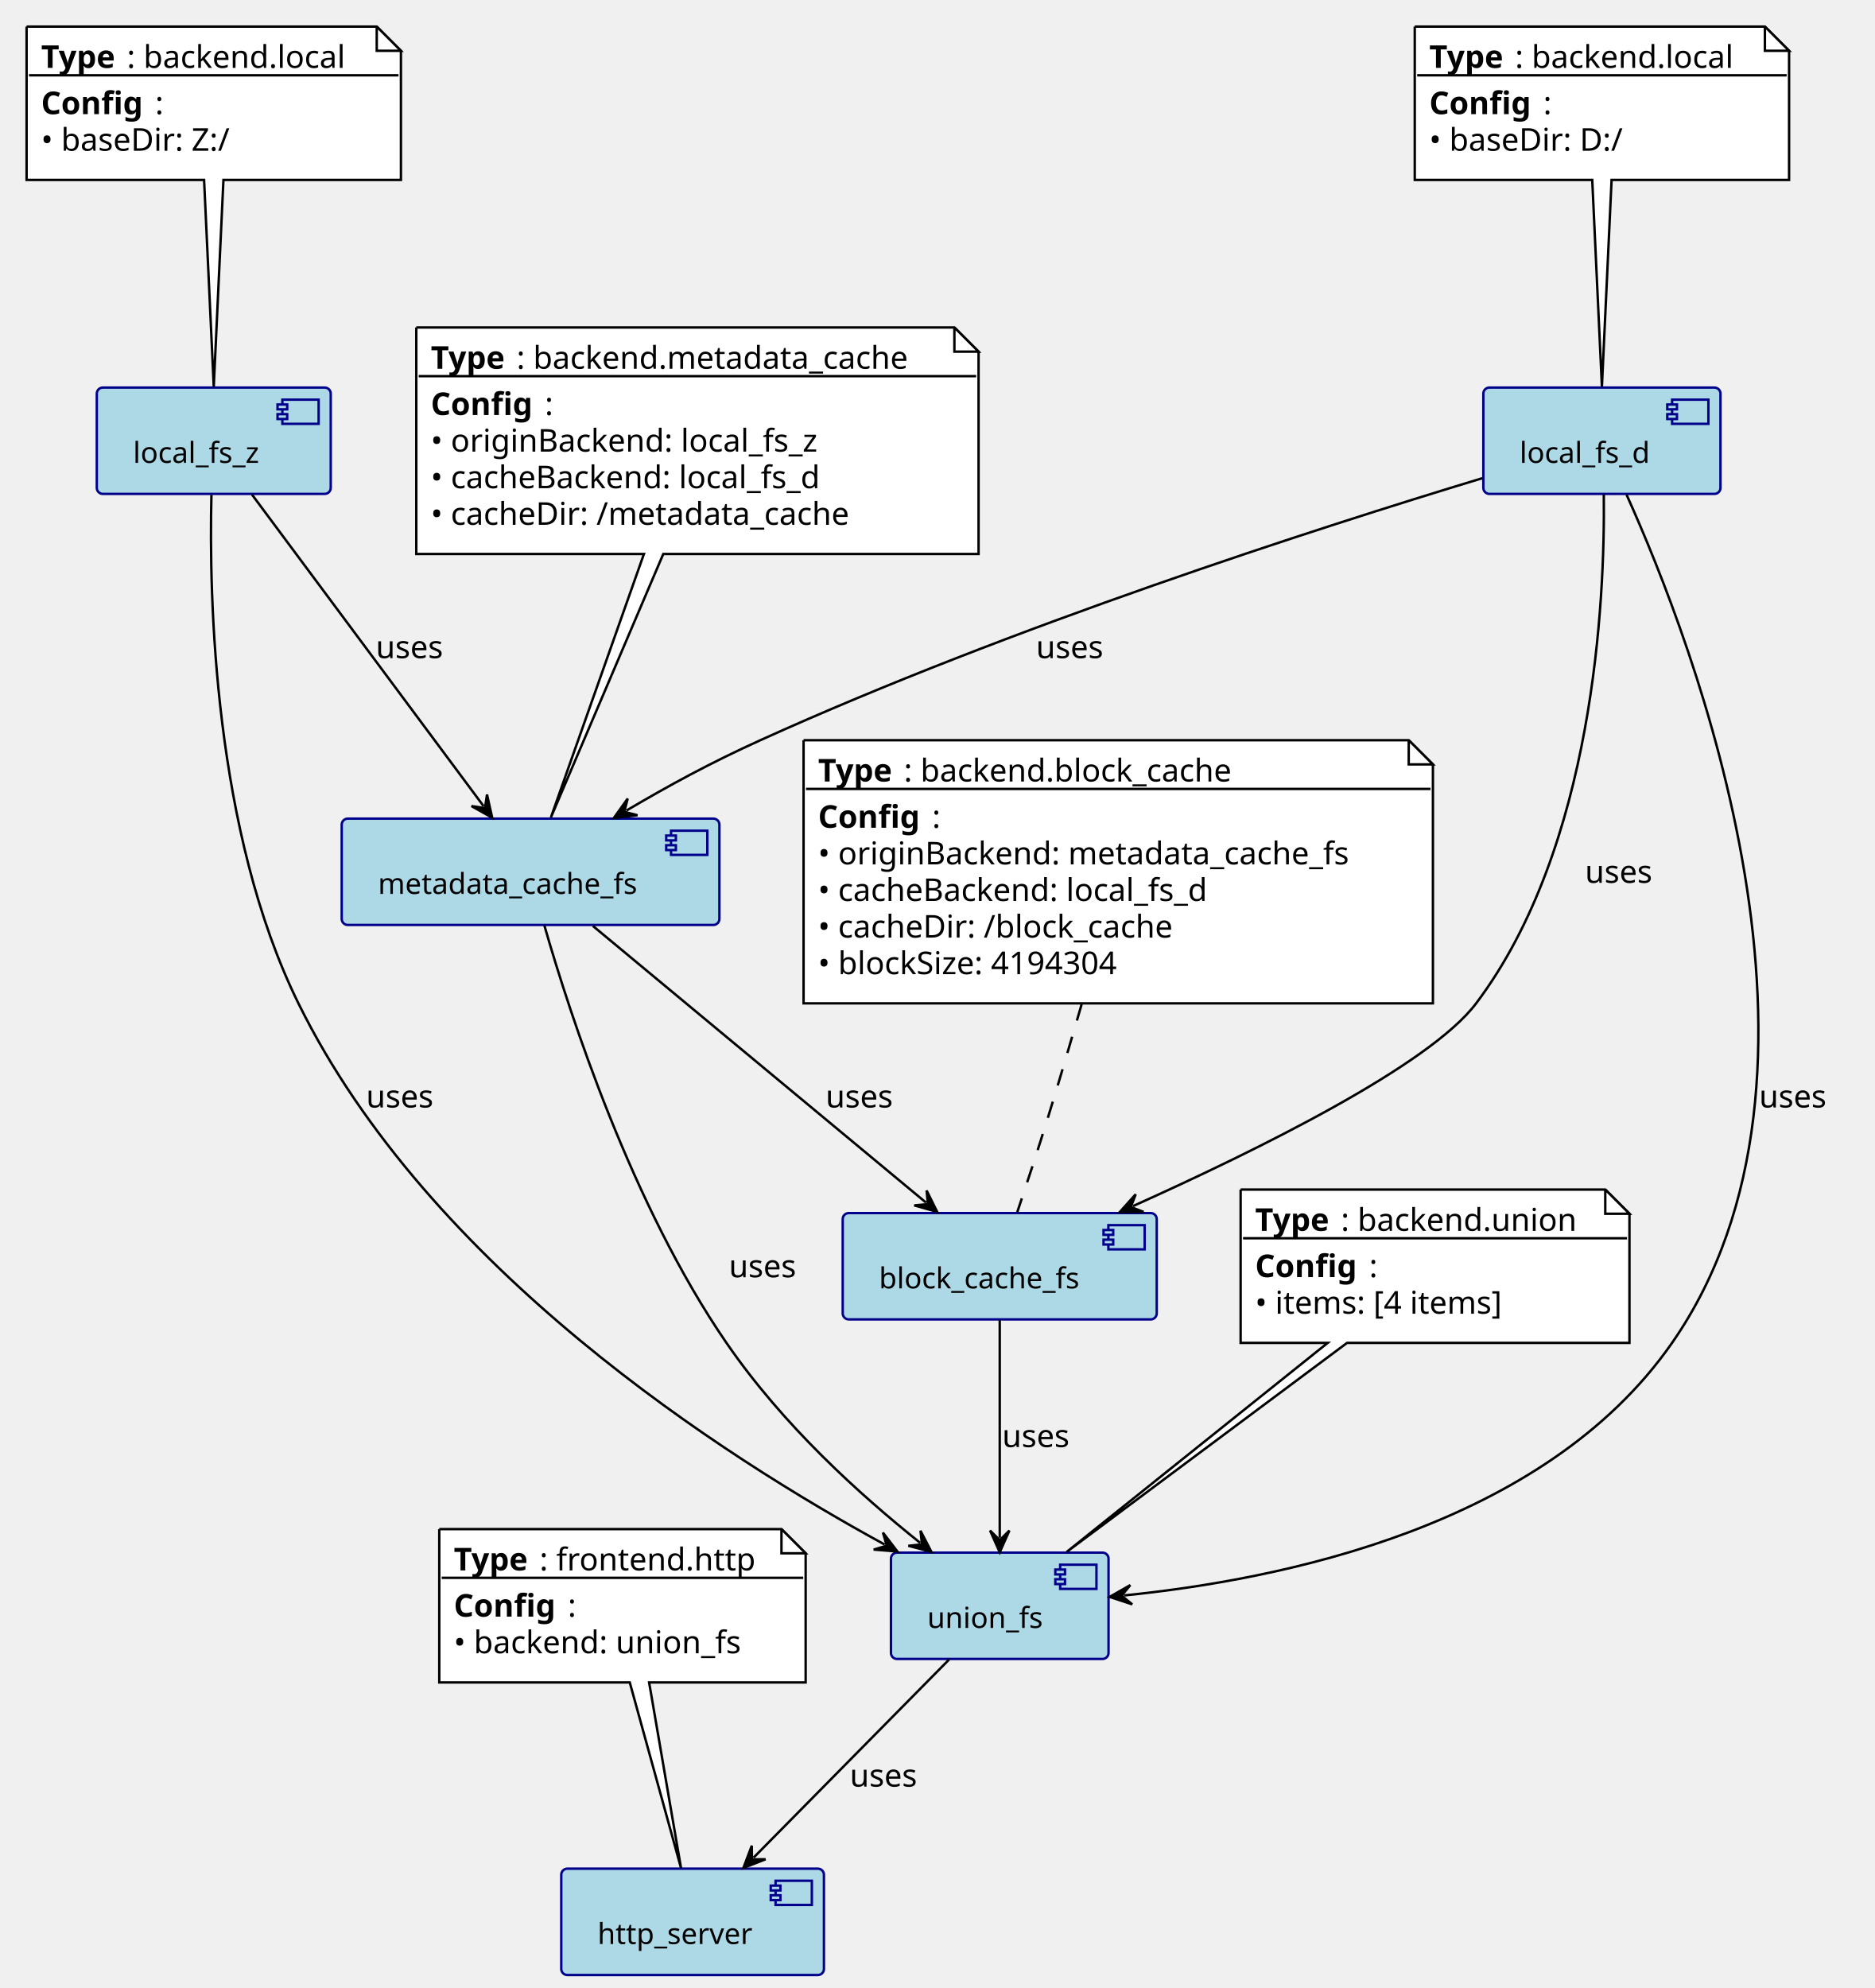
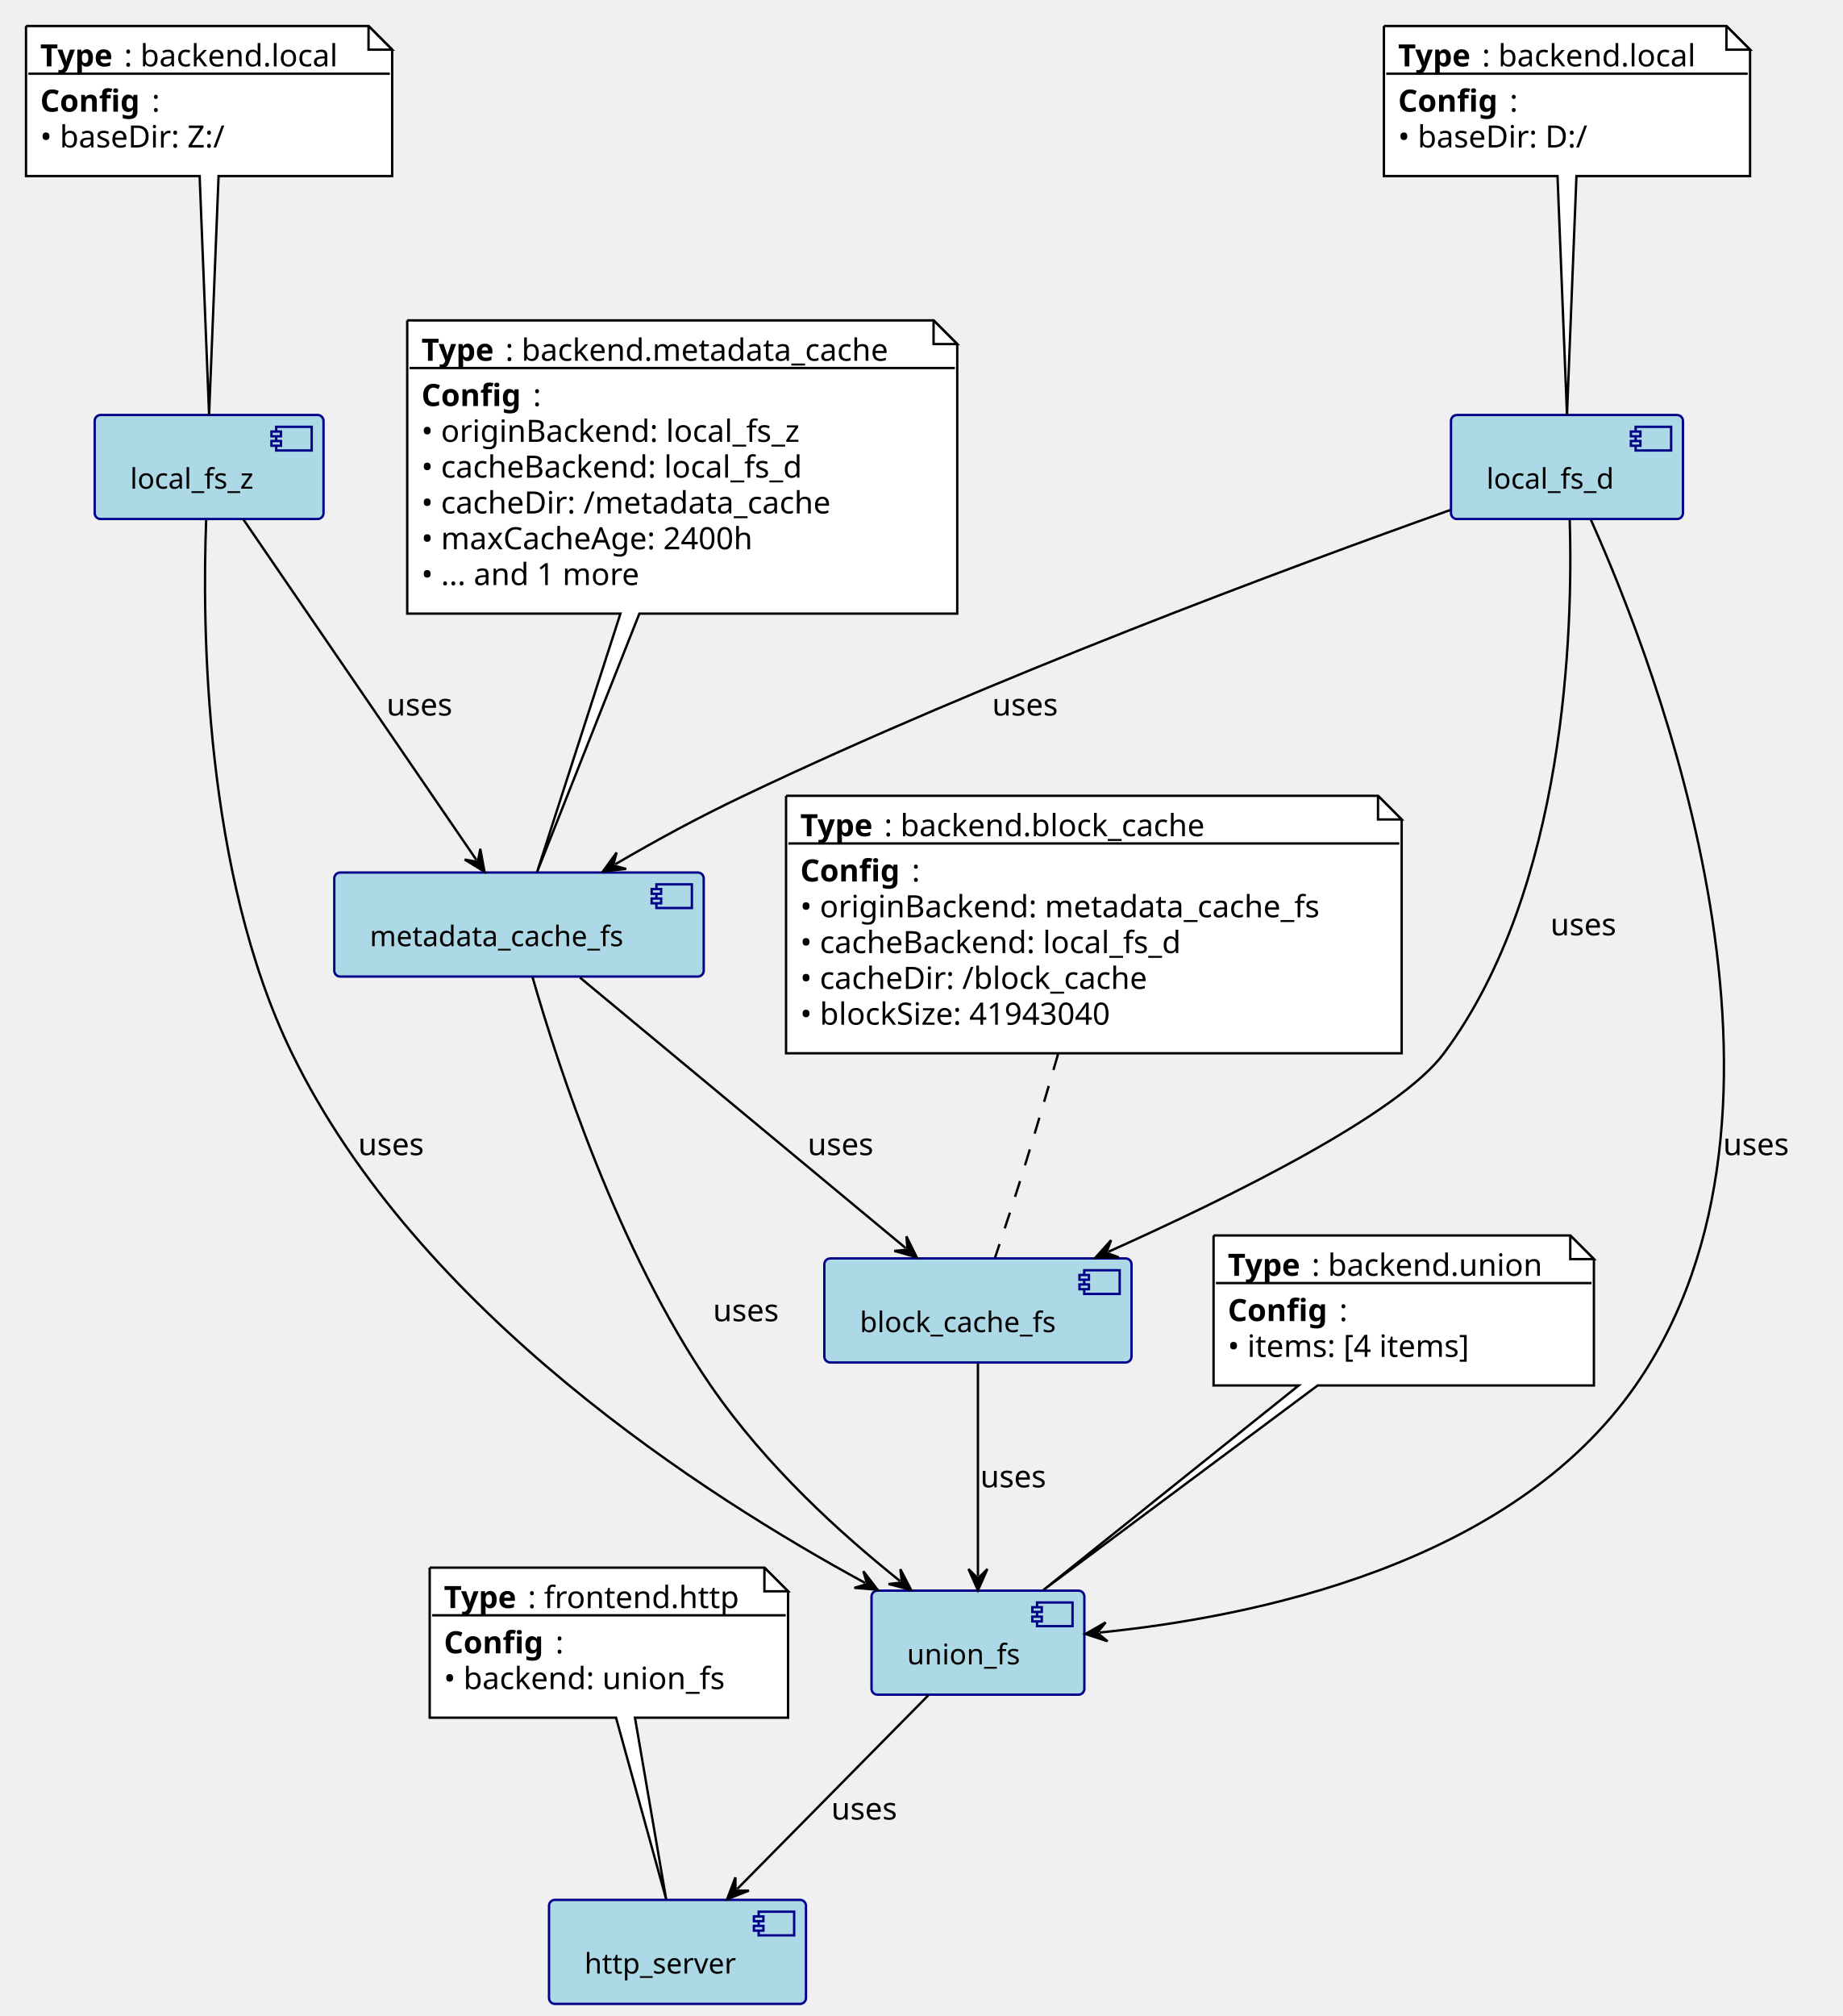
- <svg xmlns="http://www.w3.org/2000/svg" contentStyleType="text/css" data-diagram-type="DESCRIPTION" height="822px" preserveAspectRatio="none" style="width:775px;height:822px;background:#FFFFFF;" version="1.1" viewBox="0 0 775 822" width="775px" zoomAndPan="magnify">
+ <svg xmlns="http://www.w3.org/2000/svg" contentStyleType="text/css" data-diagram-type="DESCRIPTION" height="852px" preserveAspectRatio="none" style="width:779px;height:852px;background:#FFFFFF;" version="1.1" viewBox="0 0 779 852" width="779px" zoomAndPan="magnify">
  <defs />
  <g>
    <g class="entity" data-entity="local_fs_d" data-source-line="10" data-uid="ent0002" id="entity_local_fs_d">
-       <rect fill="#ADD8E6" height="43.969" rx="2.5" ry="2.5" style="stroke:#00008B;stroke-width:1;" width="98.055" x="613.36" y="160.25" />
-       <rect fill="#ADD8E6" height="10" style="stroke:#00008B;stroke-width:1;" width="15" x="691.415" y="165.25" />
-       <rect fill="#ADD8E6" height="2" style="stroke:#00008B;stroke-width:1;" width="4" x="689.415" y="167.25" />
-       <rect fill="#ADD8E6" height="2" style="stroke:#00008B;stroke-width:1;" width="4" x="689.415" y="171.25" />
-       <text fill="#000000" font-family="Verdana" font-size="12" lengthAdjust="spacing" textLength="58.055" x="628.36" y="191.389">local_fs_d</text>
+       <rect fill="#ADD8E6" height="43.969" rx="2.5" ry="2.5" style="stroke:#00008B;stroke-width:1;" width="98.055" x="613.36" y="175.38" />
+       <rect fill="#ADD8E6" height="10" style="stroke:#00008B;stroke-width:1;" width="15" x="691.415" y="180.38" />
+       <rect fill="#ADD8E6" height="2" style="stroke:#00008B;stroke-width:1;" width="4" x="689.415" y="182.38" />
+       <rect fill="#ADD8E6" height="2" style="stroke:#00008B;stroke-width:1;" width="4" x="689.415" y="186.38" />
+       <text fill="#000000" font-family="Verdana" font-size="12" lengthAdjust="spacing" textLength="58.055" x="628.36" y="206.519">local_fs_d</text>
    </g>
    <g class="entity" data-entity="GMN3" data-source-line="12" data-uid="ent0004" id="entity_GMN3">
-       <path d="M585,11 L585,74.398 A0,0 0 0 0 585,74.398 L658.39,74.398 L662.39,159.87 L666.39,74.398 L739.783,74.398 A0,0 0 0 0 739.783,74.398 L739.783,21 L729.783,11 L585,11 A0,0 0 0 0 585,11" fill="#FFFFFF" style="stroke:#000000;stroke-width:1;" />
+       <path d="M585,11 L585,74.398 A0,0 0 0 0 585,74.398 L658.39,74.398 L662.39,175.32 L666.39,74.398 L739.783,74.398 A0,0 0 0 0 739.783,74.398 L739.783,21 L729.783,11 L585,11 A0,0 0 0 0 585,11" fill="#FFFFFF" style="stroke:#000000;stroke-width:1;" />
      <path d="M729.783,11 L729.783,21 L739.783,21 L729.783,11" fill="#FFFFFF" style="stroke:#000000;stroke-width:1;" />
      <text fill="#000000" font-family="Verdana" font-size="13" font-weight="bold" lengthAdjust="spacing" textLength="35.464" x="591" y="28.067">Type</text>
      <text fill="#000000" font-family="Verdana" font-size="13" lengthAdjust="spacing" textLength="98.319" x="626.464" y="28.067">: backend.local</text>
      <line style="stroke:#000000;stroke-width:1;" x1="586" x2="738.783" y1="31.133" y2="31.133" />
      <text fill="#000000" font-family="Verdana" font-size="13" font-weight="bold" lengthAdjust="spacing" textLength="47.144" x="591" y="47.2">Config</text>
      <text fill="#000000" font-family="Verdana" font-size="13" lengthAdjust="spacing" textLength="4.38" x="638.144" y="47.2">:</text>
      <text fill="#000000" font-family="Verdana" font-size="13" lengthAdjust="spacing" textLength="89.039" x="591" y="62.333">• baseDir: D:/</text>
    </g>
    <g class="entity" data-entity="local_fs_z" data-source-line="18" data-uid="ent0006" id="entity_local_fs_z">
-       <rect fill="#ADD8E6" height="43.969" rx="2.5" ry="2.5" style="stroke:#00008B;stroke-width:1;" width="96.736" x="40.02" y="160.25" />
-       <rect fill="#ADD8E6" height="10" style="stroke:#00008B;stroke-width:1;" width="15" x="116.756" y="165.25" />
-       <rect fill="#ADD8E6" height="2" style="stroke:#00008B;stroke-width:1;" width="4" x="114.756" y="167.25" />
-       <rect fill="#ADD8E6" height="2" style="stroke:#00008B;stroke-width:1;" width="4" x="114.756" y="171.25" />
-       <text fill="#000000" font-family="Verdana" font-size="12" lengthAdjust="spacing" textLength="56.736" x="55.02" y="191.389">local_fs_z</text>
+       <rect fill="#ADD8E6" height="43.969" rx="2.5" ry="2.5" style="stroke:#00008B;stroke-width:1;" width="96.736" x="40.02" y="175.38" />
+       <rect fill="#ADD8E6" height="10" style="stroke:#00008B;stroke-width:1;" width="15" x="116.756" y="180.38" />
+       <rect fill="#ADD8E6" height="2" style="stroke:#00008B;stroke-width:1;" width="4" x="114.756" y="182.38" />
+       <rect fill="#ADD8E6" height="2" style="stroke:#00008B;stroke-width:1;" width="4" x="114.756" y="186.38" />
+       <text fill="#000000" font-family="Verdana" font-size="12" lengthAdjust="spacing" textLength="56.736" x="55.02" y="206.519">local_fs_z</text>
    </g>
    <g class="entity" data-entity="GMN7" data-source-line="20" data-uid="ent0008" id="entity_GMN7">
-       <path d="M11,11 L11,74.398 A0,0 0 0 0 11,74.398 L84.39,74.398 L88.39,159.87 L92.39,74.398 L165.783,74.398 A0,0 0 0 0 165.783,74.398 L165.783,21 L155.783,11 L11,11 A0,0 0 0 0 11,11" fill="#FFFFFF" style="stroke:#000000;stroke-width:1;" />
+       <path d="M11,11 L11,74.398 A0,0 0 0 0 11,74.398 L84.39,74.398 L88.39,175.32 L92.39,74.398 L165.783,74.398 A0,0 0 0 0 165.783,74.398 L165.783,21 L155.783,11 L11,11 A0,0 0 0 0 11,11" fill="#FFFFFF" style="stroke:#000000;stroke-width:1;" />
      <path d="M155.783,11 L155.783,21 L165.783,21 L155.783,11" fill="#FFFFFF" style="stroke:#000000;stroke-width:1;" />
      <text fill="#000000" font-family="Verdana" font-size="13" font-weight="bold" lengthAdjust="spacing" textLength="35.464" x="17" y="28.067">Type</text>
      <text fill="#000000" font-family="Verdana" font-size="13" lengthAdjust="spacing" textLength="98.319" x="52.464" y="28.067">: backend.local</text>
      <line style="stroke:#000000;stroke-width:1;" x1="12" x2="164.783" y1="31.133" y2="31.133" />
      <text fill="#000000" font-family="Verdana" font-size="13" font-weight="bold" lengthAdjust="spacing" textLength="47.144" x="17" y="47.2">Config</text>
      <text fill="#000000" font-family="Verdana" font-size="13" lengthAdjust="spacing" textLength="4.38" x="64.144" y="47.2">:</text>
      <text fill="#000000" font-family="Verdana" font-size="13" lengthAdjust="spacing" textLength="87.934" x="17" y="62.333">• baseDir: Z:/</text>
    </g>
    <g class="entity" data-entity="metadata_cache_fs" data-source-line="26" data-uid="ent0010" id="entity_metadata_cache_fs">
-       <rect fill="#ADD8E6" height="43.969" rx="2.5" ry="2.5" style="stroke:#00008B;stroke-width:1;" width="156.174" x="141.3" y="338.48" />
-       <rect fill="#ADD8E6" height="10" style="stroke:#00008B;stroke-width:1;" width="15" x="277.474" y="343.48" />
-       <rect fill="#ADD8E6" height="2" style="stroke:#00008B;stroke-width:1;" width="4" x="275.474" y="345.48" />
-       <rect fill="#ADD8E6" height="2" style="stroke:#00008B;stroke-width:1;" width="4" x="275.474" y="349.48" />
-       <text fill="#000000" font-family="Verdana" font-size="12" lengthAdjust="spacing" textLength="116.174" x="156.3" y="369.619">metadata_cache_fs</text>
+       <rect fill="#ADD8E6" height="43.969" rx="2.5" ry="2.5" style="stroke:#00008B;stroke-width:1;" width="156.174" x="141.3" y="368.74" />
+       <rect fill="#ADD8E6" height="10" style="stroke:#00008B;stroke-width:1;" width="15" x="277.474" y="373.74" />
+       <rect fill="#ADD8E6" height="2" style="stroke:#00008B;stroke-width:1;" width="4" x="275.474" y="375.74" />
+       <rect fill="#ADD8E6" height="2" style="stroke:#00008B;stroke-width:1;" width="4" x="275.474" y="379.74" />
+       <text fill="#000000" font-family="Verdana" font-size="12" lengthAdjust="spacing" textLength="116.174" x="156.3" y="399.879">metadata_cache_fs</text>
    </g>
    <g class="entity" data-entity="GMN11" data-source-line="28" data-uid="ent0012" id="entity_GMN11">
-       <path d="M172.14,135.4 L172.14,229.064 A0,0 0 0 0 172.14,229.064 L266.26,229.064 L227.79,338.01 L274.26,229.064 L404.638,229.064 A0,0 0 0 0 404.638,229.064 L404.638,145.4 L394.638,135.4 L172.14,135.4 A0,0 0 0 0 172.14,135.4" fill="#FFFFFF" style="stroke:#000000;stroke-width:1;" />
+       <path d="M172.14,135.4 L172.14,259.33 A0,0 0 0 0 172.14,259.33 L262.27,259.33 L227.01,368.61 L270.27,259.33 L404.638,259.33 A0,0 0 0 0 404.638,259.33 L404.638,145.4 L394.638,135.4 L172.14,135.4 A0,0 0 0 0 172.14,135.4" fill="#FFFFFF" style="stroke:#000000;stroke-width:1;" />
      <path d="M394.638,135.4 L394.638,145.4 L404.638,145.4 L394.638,135.4" fill="#FFFFFF" style="stroke:#000000;stroke-width:1;" />
      <text fill="#000000" font-family="Verdana" font-size="13" font-weight="bold" lengthAdjust="spacing" textLength="35.464" x="178.14" y="152.467">Type</text>
      <text fill="#000000" font-family="Verdana" font-size="13" lengthAdjust="spacing" textLength="176.033" x="213.604" y="152.467">: backend.metadata_cache</text>
      <line style="stroke:#000000;stroke-width:1;" x1="173.14" x2="403.638" y1="155.533" y2="155.533" />
      <text fill="#000000" font-family="Verdana" font-size="13" font-weight="bold" lengthAdjust="spacing" textLength="47.144" x="178.14" y="171.6">Config</text>
      <text fill="#000000" font-family="Verdana" font-size="13" lengthAdjust="spacing" textLength="4.38" x="225.284" y="171.6">:</text>
      <text fill="#000000" font-family="Verdana" font-size="13" lengthAdjust="spacing" textLength="174.84" x="178.14" y="186.732">• originBackend: local_fs_z</text>
      <text fill="#000000" font-family="Verdana" font-size="13" lengthAdjust="spacing" textLength="177.753" x="178.14" y="201.865">• cacheBackend: local_fs_d</text>
      <text fill="#000000" font-family="Verdana" font-size="13" lengthAdjust="spacing" textLength="190.163" x="178.14" y="216.998">• cacheDir: /metadata_cache</text>
+       <text fill="#000000" font-family="Verdana" font-size="13" lengthAdjust="spacing" textLength="155.53" x="178.14" y="232.131">• maxCacheAge: 2400h</text>
+       <text fill="#000000" font-family="Verdana" font-size="13" lengthAdjust="spacing" textLength="103.283" x="178.14" y="247.264">• ... and 1 more</text>
    </g>
-     <g class="entity" data-entity="block_cache_fs" data-source-line="36" data-uid="ent0014" id="entity_block_cache_fs">
-       <rect fill="#ADD8E6" height="43.969" rx="2.5" ry="2.5" style="stroke:#00008B;stroke-width:1;" width="129.853" x="348.46" y="501.58" />
-       <rect fill="#ADD8E6" height="10" style="stroke:#00008B;stroke-width:1;" width="15" x="458.313" y="506.58" />
-       <rect fill="#ADD8E6" height="2" style="stroke:#00008B;stroke-width:1;" width="4" x="456.313" y="508.58" />
-       <rect fill="#ADD8E6" height="2" style="stroke:#00008B;stroke-width:1;" width="4" x="456.313" y="512.58" />
-       <text fill="#000000" font-family="Verdana" font-size="12" lengthAdjust="spacing" textLength="89.853" x="363.46" y="532.719">block_cache_fs</text>
+     <g class="entity" data-entity="block_cache_fs" data-source-line="38" data-uid="ent0014" id="entity_block_cache_fs">
+       <rect fill="#ADD8E6" height="43.969" rx="2.5" ry="2.5" style="stroke:#00008B;stroke-width:1;" width="129.853" x="348.46" y="531.84" />
+       <rect fill="#ADD8E6" height="10" style="stroke:#00008B;stroke-width:1;" width="15" x="458.313" y="536.84" />
+       <rect fill="#ADD8E6" height="2" style="stroke:#00008B;stroke-width:1;" width="4" x="456.313" y="538.84" />
+       <rect fill="#ADD8E6" height="2" style="stroke:#00008B;stroke-width:1;" width="4" x="456.313" y="542.84" />
+       <text fill="#000000" font-family="Verdana" font-size="12" lengthAdjust="spacing" textLength="89.853" x="363.46" y="562.979">block_cache_fs</text>
    </g>
-     <g class="entity" data-entity="GMN15" data-source-line="38" data-uid="ent0016" id="entity_GMN15">
-       <path d="M332.28,306.07 L332.28,414.867 L592.51,414.867 L592.51,316.07 L582.51,306.07 L332.28,306.07" fill="#FFFFFF" style="stroke:#000000;stroke-width:1;" />
-       <path d="M582.51,306.07 L582.51,316.07 L592.51,316.07 L582.51,306.07" fill="#FFFFFF" style="stroke:#000000;stroke-width:1;" />
-       <text fill="#000000" font-family="Verdana" font-size="13" font-weight="bold" lengthAdjust="spacing" textLength="35.464" x="338.28" y="323.137">Type</text>
-       <text fill="#000000" font-family="Verdana" font-size="13" lengthAdjust="spacing" textLength="147.519" x="373.744" y="323.137">: backend.block_cache</text>
-       <line style="stroke:#000000;stroke-width:1;" x1="333.28" x2="591.51" y1="326.203" y2="326.203" />
-       <text fill="#000000" font-family="Verdana" font-size="13" font-weight="bold" lengthAdjust="spacing" textLength="47.144" x="338.28" y="342.27">Config</text>
-       <text fill="#000000" font-family="Verdana" font-size="13" lengthAdjust="spacing" textLength="4.38" x="385.424" y="342.27">:</text>
-       <text fill="#000000" font-family="Verdana" font-size="13" lengthAdjust="spacing" textLength="239.231" x="338.28" y="357.402">• originBackend: metadata_cache_fs</text>
-       <text fill="#000000" font-family="Verdana" font-size="13" lengthAdjust="spacing" textLength="177.753" x="338.28" y="372.535">• cacheBackend: local_fs_d</text>
-       <text fill="#000000" font-family="Verdana" font-size="13" lengthAdjust="spacing" textLength="161.649" x="338.28" y="387.668">• cacheDir: /block_cache</text>
-       <text fill="#000000" font-family="Verdana" font-size="13" lengthAdjust="spacing" textLength="139.388" x="338.28" y="402.801">• blockSize: 4194304</text>
+     <g class="entity" data-entity="GMN15" data-source-line="40" data-uid="ent0016" id="entity_GMN15">
+       <path d="M332.28,336.33 L332.28,445.127 L592.51,445.127 L592.51,346.33 L582.51,336.33 L332.28,336.33" fill="#FFFFFF" style="stroke:#000000;stroke-width:1;" />
+       <path d="M582.51,336.33 L582.51,346.33 L592.51,346.33 L582.51,336.33" fill="#FFFFFF" style="stroke:#000000;stroke-width:1;" />
+       <text fill="#000000" font-family="Verdana" font-size="13" font-weight="bold" lengthAdjust="spacing" textLength="35.464" x="338.28" y="353.397">Type</text>
+       <text fill="#000000" font-family="Verdana" font-size="13" lengthAdjust="spacing" textLength="147.519" x="373.744" y="353.397">: backend.block_cache</text>
+       <line style="stroke:#000000;stroke-width:1;" x1="333.28" x2="591.51" y1="356.463" y2="356.463" />
+       <text fill="#000000" font-family="Verdana" font-size="13" font-weight="bold" lengthAdjust="spacing" textLength="47.144" x="338.28" y="372.53">Config</text>
+       <text fill="#000000" font-family="Verdana" font-size="13" lengthAdjust="spacing" textLength="4.38" x="385.424" y="372.53">:</text>
+       <text fill="#000000" font-family="Verdana" font-size="13" lengthAdjust="spacing" textLength="239.231" x="338.28" y="387.663">• originBackend: metadata_cache_fs</text>
+       <text fill="#000000" font-family="Verdana" font-size="13" lengthAdjust="spacing" textLength="177.753" x="338.28" y="402.795">• cacheBackend: local_fs_d</text>
+       <text fill="#000000" font-family="Verdana" font-size="13" lengthAdjust="spacing" textLength="161.649" x="338.28" y="417.928">• cacheDir: /block_cache</text>
+       <text fill="#000000" font-family="Verdana" font-size="13" lengthAdjust="spacing" textLength="147.659" x="338.28" y="433.061">• blockSize: 41943040</text>
    </g>
-     <g class="entity" data-entity="union_fs" data-source-line="47" data-uid="ent0018" id="entity_union_fs">
-       <rect fill="#ADD8E6" height="43.969" rx="2.5" ry="2.5" style="stroke:#00008B;stroke-width:1;" width="89.969" x="368.41" y="641.98" />
-       <rect fill="#ADD8E6" height="10" style="stroke:#00008B;stroke-width:1;" width="15" x="438.379" y="646.98" />
-       <rect fill="#ADD8E6" height="2" style="stroke:#00008B;stroke-width:1;" width="4" x="436.379" y="648.98" />
-       <rect fill="#ADD8E6" height="2" style="stroke:#00008B;stroke-width:1;" width="4" x="436.379" y="652.98" />
-       <text fill="#000000" font-family="Verdana" font-size="12" lengthAdjust="spacing" textLength="49.969" x="383.41" y="673.119">union_fs</text>
+     <g class="entity" data-entity="union_fs" data-source-line="49" data-uid="ent0018" id="entity_union_fs">
+       <rect fill="#ADD8E6" height="43.969" rx="2.5" ry="2.5" style="stroke:#00008B;stroke-width:1;" width="89.969" x="368.41" y="672.24" />
+       <rect fill="#ADD8E6" height="10" style="stroke:#00008B;stroke-width:1;" width="15" x="438.379" y="677.24" />
+       <rect fill="#ADD8E6" height="2" style="stroke:#00008B;stroke-width:1;" width="4" x="436.379" y="679.24" />
+       <rect fill="#ADD8E6" height="2" style="stroke:#00008B;stroke-width:1;" width="4" x="436.379" y="683.24" />
+       <text fill="#000000" font-family="Verdana" font-size="12" lengthAdjust="spacing" textLength="49.969" x="383.41" y="703.379">union_fs</text>
    </g>
-     <g class="entity" data-entity="GMN19" data-source-line="49" data-uid="ent0020" id="entity_GMN19">
-       <path d="M513,491.86 L513,555.258 A0,0 0 0 0 513,555.258 L549,555.258 L441.08,641.68 L557,555.258 L673.775,555.258 A0,0 0 0 0 673.775,555.258 L673.775,501.86 L663.775,491.86 L513,491.86 A0,0 0 0 0 513,491.86" fill="#FFFFFF" style="stroke:#000000;stroke-width:1;" />
-       <path d="M663.775,491.86 L663.775,501.86 L673.775,501.86 L663.775,491.86" fill="#FFFFFF" style="stroke:#000000;stroke-width:1;" />
-       <text fill="#000000" font-family="Verdana" font-size="13" font-weight="bold" lengthAdjust="spacing" textLength="35.464" x="519" y="508.927">Type</text>
-       <text fill="#000000" font-family="Verdana" font-size="13" lengthAdjust="spacing" textLength="104.311" x="554.464" y="508.927">: backend.union</text>
-       <line style="stroke:#000000;stroke-width:1;" x1="514" x2="672.775" y1="511.993" y2="511.993" />
-       <text fill="#000000" font-family="Verdana" font-size="13" font-weight="bold" lengthAdjust="spacing" textLength="47.144" x="519" y="528.06">Config</text>
-       <text fill="#000000" font-family="Verdana" font-size="13" lengthAdjust="spacing" textLength="4.38" x="566.144" y="528.06">:</text>
-       <text fill="#000000" font-family="Verdana" font-size="13" lengthAdjust="spacing" textLength="115.147" x="519" y="543.192">• items: [4 items]</text>
+     <g class="entity" data-entity="GMN19" data-source-line="51" data-uid="ent0020" id="entity_GMN19">
+       <path d="M513,522.12 L513,585.518 A0,0 0 0 0 513,585.518 L549,585.518 L441.08,671.94 L557,585.518 L673.775,585.518 A0,0 0 0 0 673.775,585.518 L673.775,532.12 L663.775,522.12 L513,522.12 A0,0 0 0 0 513,522.12" fill="#FFFFFF" style="stroke:#000000;stroke-width:1;" />
+       <path d="M663.775,522.12 L663.775,532.12 L673.775,532.12 L663.775,522.12" fill="#FFFFFF" style="stroke:#000000;stroke-width:1;" />
+       <text fill="#000000" font-family="Verdana" font-size="13" font-weight="bold" lengthAdjust="spacing" textLength="35.464" x="519" y="539.187">Type</text>
+       <text fill="#000000" font-family="Verdana" font-size="13" lengthAdjust="spacing" textLength="104.311" x="554.464" y="539.187">: backend.union</text>
+       <line style="stroke:#000000;stroke-width:1;" x1="514" x2="672.775" y1="542.253" y2="542.253" />
+       <text fill="#000000" font-family="Verdana" font-size="13" font-weight="bold" lengthAdjust="spacing" textLength="47.144" x="519" y="558.32">Config</text>
+       <text fill="#000000" font-family="Verdana" font-size="13" lengthAdjust="spacing" textLength="4.38" x="566.144" y="558.32">:</text>
+       <text fill="#000000" font-family="Verdana" font-size="13" lengthAdjust="spacing" textLength="115.147" x="519" y="573.452">• items: [4 items]</text>
    </g>
-     <g class="entity" data-entity="http_server" data-source-line="55" data-uid="ent0022" id="entity_http_server">
-       <rect fill="#ADD8E6" height="43.969" rx="2.5" ry="2.5" style="stroke:#00008B;stroke-width:1;" width="108.619" x="232.08" y="772.66" />
-       <rect fill="#ADD8E6" height="10" style="stroke:#00008B;stroke-width:1;" width="15" x="320.699" y="777.66" />
-       <rect fill="#ADD8E6" height="2" style="stroke:#00008B;stroke-width:1;" width="4" x="318.699" y="779.66" />
-       <rect fill="#ADD8E6" height="2" style="stroke:#00008B;stroke-width:1;" width="4" x="318.699" y="783.66" />
-       <text fill="#000000" font-family="Verdana" font-size="12" lengthAdjust="spacing" textLength="68.619" x="247.08" y="803.799">http_server</text>
+     <g class="entity" data-entity="http_server" data-source-line="57" data-uid="ent0022" id="entity_http_server">
+       <rect fill="#ADD8E6" height="43.969" rx="2.5" ry="2.5" style="stroke:#00008B;stroke-width:1;" width="108.619" x="232.08" y="802.92" />
+       <rect fill="#ADD8E6" height="10" style="stroke:#00008B;stroke-width:1;" width="15" x="320.699" y="807.92" />
+       <rect fill="#ADD8E6" height="2" style="stroke:#00008B;stroke-width:1;" width="4" x="318.699" y="809.92" />
+       <rect fill="#ADD8E6" height="2" style="stroke:#00008B;stroke-width:1;" width="4" x="318.699" y="813.92" />
+       <text fill="#000000" font-family="Verdana" font-size="12" lengthAdjust="spacing" textLength="68.619" x="247.08" y="834.059">http_server</text>
    </g>
-     <g class="entity" data-entity="GMN23" data-source-line="57" data-uid="ent0024" id="entity_GMN23">
-       <path d="M181.64,632.26 L181.64,695.658 A0,0 0 0 0 181.64,695.658 L260.41,695.658 L281.61,772.44 L268.41,695.658 L333.135,695.658 A0,0 0 0 0 333.135,695.658 L333.135,642.26 L323.135,632.26 L181.64,632.26 A0,0 0 0 0 181.64,632.26" fill="#FFFFFF" style="stroke:#000000;stroke-width:1;" />
-       <path d="M323.135,632.26 L323.135,642.26 L333.135,642.26 L323.135,632.26" fill="#FFFFFF" style="stroke:#000000;stroke-width:1;" />
-       <text fill="#000000" font-family="Verdana" font-size="13" font-weight="bold" lengthAdjust="spacing" textLength="35.464" x="187.64" y="649.327">Type</text>
-       <text fill="#000000" font-family="Verdana" font-size="13" lengthAdjust="spacing" textLength="95.031" x="223.104" y="649.327">: frontend.http</text>
-       <line style="stroke:#000000;stroke-width:1;" x1="182.64" x2="332.135" y1="652.393" y2="652.393" />
-       <text fill="#000000" font-family="Verdana" font-size="13" font-weight="bold" lengthAdjust="spacing" textLength="47.144" x="187.64" y="668.46">Config</text>
-       <text fill="#000000" font-family="Verdana" font-size="13" lengthAdjust="spacing" textLength="4.38" x="234.784" y="668.46">:</text>
-       <text fill="#000000" font-family="Verdana" font-size="13" lengthAdjust="spacing" textLength="129.829" x="187.64" y="683.592">• backend: union_fs</text>
+     <g class="entity" data-entity="GMN23" data-source-line="59" data-uid="ent0024" id="entity_GMN23">
+       <path d="M181.64,662.52 L181.64,725.918 A0,0 0 0 0 181.64,725.918 L260.41,725.918 L281.61,802.7 L268.41,725.918 L333.135,725.918 A0,0 0 0 0 333.135,725.918 L333.135,672.52 L323.135,662.52 L181.64,662.52 A0,0 0 0 0 181.64,662.52" fill="#FFFFFF" style="stroke:#000000;stroke-width:1;" />
+       <path d="M323.135,662.52 L323.135,672.52 L333.135,672.52 L323.135,662.52" fill="#FFFFFF" style="stroke:#000000;stroke-width:1;" />
+       <text fill="#000000" font-family="Verdana" font-size="13" font-weight="bold" lengthAdjust="spacing" textLength="35.464" x="187.64" y="679.587">Type</text>
+       <text fill="#000000" font-family="Verdana" font-size="13" lengthAdjust="spacing" textLength="95.031" x="223.104" y="679.587">: frontend.http</text>
+       <line style="stroke:#000000;stroke-width:1;" x1="182.64" x2="332.135" y1="682.653" y2="682.653" />
+       <text fill="#000000" font-family="Verdana" font-size="13" font-weight="bold" lengthAdjust="spacing" textLength="47.144" x="187.64" y="698.72">Config</text>
+       <text fill="#000000" font-family="Verdana" font-size="13" lengthAdjust="spacing" textLength="4.38" x="234.784" y="698.72">:</text>
+       <text fill="#000000" font-family="Verdana" font-size="13" lengthAdjust="spacing" textLength="129.829" x="187.64" y="713.852">• backend: union_fs</text>
    </g>
-     <g class="link" data-entity-1="GMN15" data-entity-2="block_cache_fs" data-source-line="38" data-uid="lnk17" id="link_GMN15_block_cache_fs">
-       <path d="M447.26,415.24 C442.89,430.36 438.05,446.78 433.39,461.86 C429.33,475.01 424.51,489.66 420.62,501.28" fill="none" id="GMN15-block_cache_fs" style="stroke:#000000;stroke-width:1;stroke-dasharray:7,7;" />
+     <g class="link" data-entity-1="GMN15" data-entity-2="block_cache_fs" data-source-line="40" data-uid="lnk17" id="link_GMN15_block_cache_fs">
+       <path d="M447.26,445.5 C442.89,460.62 438.05,477.04 433.39,492.12 C429.33,505.27 424.51,519.92 420.62,531.54" fill="none" id="GMN15-block_cache_fs" style="stroke:#000000;stroke-width:1;stroke-dasharray:7,7;" />
    </g>
-     <g class="link" data-entity-1="local_fs_z" data-entity-2="metadata_cache_fs" data-source-line="64" data-uid="lnk26" id="link_local_fs_z_metadata_cache_fs">
-       <path d="M104.19,204.49 C129.37,238.37 174.741,299.394 199.951,333.314" fill="none" id="local_fs_z-to-metadata_cache_fs" style="stroke:#000000;stroke-width:1;" />
-       <polygon fill="#000000" points="203.53,338.13,201.372,328.521,200.547,334.117,194.951,333.293,203.53,338.13" style="stroke:#000000;stroke-width:1;" />
-       <text fill="#000000" font-family="Verdana" font-size="13" lengthAdjust="spacing" textLength="29.783" x="155.39" y="272.137">uses</text>
+     <g class="link" data-entity-1="local_fs_z" data-entity-2="metadata_cache_fs" data-source-line="66" data-uid="lnk26" id="link_local_fs_z_metadata_cache_fs">
+       <path d="M102.91,219.57 C128.09,256.36 176.19,326.619 201.42,363.469" fill="none" id="local_fs_z-to-metadata_cache_fs" style="stroke:#000000;stroke-width:1;" />
+       <polygon fill="#000000" points="204.81,368.42,203.026,358.734,201.985,364.294,196.425,363.254,204.81,368.42" style="stroke:#000000;stroke-width:1;" />
+       <text fill="#000000" font-family="Verdana" font-size="13" lengthAdjust="spacing" textLength="29.783" x="163.39" y="302.397">uses</text>
    </g>
-     <g class="link" data-entity-1="local_fs_d" data-entity-2="metadata_cache_fs" data-source-line="65" data-uid="lnk27" id="link_local_fs_d_metadata_cache_fs">
-       <path d="M612.93,197.73 C544.5,218.45 417.67,259.24 314.39,306.07 C293.71,315.44 276.718,324.712 258.998,335.162" fill="none" id="local_fs_d-to-metadata_cache_fs" style="stroke:#000000;stroke-width:1;" />
-       <polygon fill="#000000" points="253.83,338.21,263.614,337.084,258.137,335.67,259.55,330.193,253.83,338.21" style="stroke:#000000;stroke-width:1;" />
-       <text fill="#000000" font-family="Verdana" font-size="13" lengthAdjust="spacing" textLength="29.783" x="428.39" y="272.137">uses</text>
+     <g class="link" data-entity-1="local_fs_d" data-entity-2="metadata_cache_fs" data-source-line="67" data-uid="lnk27" id="link_local_fs_d_metadata_cache_fs">
+       <path d="M613.09,215.53 C544.84,239.83 418.24,286.83 314.39,336.33 C294.24,345.93 277.665,355.01 260.065,365.26" fill="none" id="local_fs_d-to-metadata_cache_fs" style="stroke:#000000;stroke-width:1;" />
+       <polygon fill="#000000" points="254.88,368.28,264.67,367.207,259.201,365.764,260.644,360.294,254.88,368.28" style="stroke:#000000;stroke-width:1;" />
+       <text fill="#000000" font-family="Verdana" font-size="13" lengthAdjust="spacing" textLength="29.783" x="419.39" y="302.397">uses</text>
    </g>
-     <g class="link" data-entity-1="metadata_cache_fs" data-entity-2="block_cache_fs" data-source-line="66" data-uid="lnk28" id="link_metadata_cache_fs_block_cache_fs">
-       <path d="M245.15,382.86 C282.26,413.67 345.744,466.387 382.904,497.247" fill="none" id="metadata_cache_fs-to-block_cache_fs" style="stroke:#000000;stroke-width:1;" />
-       <polygon fill="#000000" points="387.52,501.08,383.152,492.253,383.673,497.886,378.041,498.407,387.52,501.08" style="stroke:#000000;stroke-width:1;" />
-       <text fill="#000000" font-family="Verdana" font-size="13" lengthAdjust="spacing" textLength="29.783" x="341.39" y="457.927">uses</text>
+     <g class="link" data-entity-1="metadata_cache_fs" data-entity-2="block_cache_fs" data-source-line="68" data-uid="lnk28" id="link_metadata_cache_fs_block_cache_fs">
+       <path d="M245.15,413.12 C282.26,443.93 345.744,496.647 382.904,527.507" fill="none" id="metadata_cache_fs-to-block_cache_fs" style="stroke:#000000;stroke-width:1;" />
+       <polygon fill="#000000" points="387.52,531.34,383.152,522.513,383.673,528.146,378.041,528.667,387.52,531.34" style="stroke:#000000;stroke-width:1;" />
+       <text fill="#000000" font-family="Verdana" font-size="13" lengthAdjust="spacing" textLength="29.783" x="341.39" y="488.187">uses</text>
    </g>
-     <g class="link" data-entity-1="local_fs_d" data-entity-2="block_cache_fs" data-source-line="67" data-uid="lnk29" id="link_local_fs_d_block_cache_fs">
-       <path d="M663.17,204.47 C663.68,248.33 659.12,350.18 610.39,414.86 C591.04,440.55 520.272,475.398 468.512,498.688" fill="none" id="local_fs_d-to-block_cache_fs" style="stroke:#000000;stroke-width:1;" />
-       <polygon fill="#000000" points="463.04,501.15,472.889,501.105,467.6,499.098,469.606,493.809,463.04,501.15" style="stroke:#000000;stroke-width:1;" />
-       <text fill="#000000" font-family="Verdana" font-size="13" lengthAdjust="spacing" textLength="29.783" x="655.39" y="365.037">uses</text>
+     <g class="link" data-entity-1="local_fs_d" data-entity-2="block_cache_fs" data-source-line="69" data-uid="lnk29" id="link_local_fs_d_block_cache_fs">
+       <path d="M663.55,219.56 C664.94,265.43 662.23,375.37 610.39,445.12 C591.21,470.94 520.394,505.754 468.574,529.004" fill="none" id="local_fs_d-to-block_cache_fs" style="stroke:#000000;stroke-width:1;" />
+       <polygon fill="#000000" points="463.1,531.46,472.949,531.425,467.662,529.413,469.674,524.126,463.1,531.46" style="stroke:#000000;stroke-width:1;" />
+       <text fill="#000000" font-family="Verdana" font-size="13" lengthAdjust="spacing" textLength="29.783" x="655.39" y="395.297">uses</text>
    </g>
-     <g class="link" data-entity-1="local_fs_d" data-entity-2="union_fs" data-source-line="68" data-uid="lnk30" id="link_local_fs_d_union_fs">
-       <path d="M672.59,204.57 C700.12,265.63 768.89,443.84 691.39,555.26 C638.34,631.54 528.98,653.196 464.79,659.686" fill="none" id="local_fs_d-to-union_fs" style="stroke:#000000;stroke-width:1;" />
-       <polygon fill="#000000" points="458.82,660.29,468.177,663.364,463.795,659.787,467.372,655.405,458.82,660.29" style="stroke:#000000;stroke-width:1;" />
-       <text fill="#000000" font-family="Verdana" font-size="13" lengthAdjust="spacing" textLength="29.783" x="727.39" y="457.927">uses</text>
+     <g class="link" data-entity-1="local_fs_d" data-entity-2="union_fs" data-source-line="70" data-uid="lnk30" id="link_local_fs_d_union_fs">
+       <path d="M672.49,219.67 C700.58,282.35 772.41,469.04 691.39,585.52 C638.34,661.8 528.98,683.456 464.79,689.946" fill="none" id="local_fs_d-to-union_fs" style="stroke:#000000;stroke-width:1;" />
+       <polygon fill="#000000" points="458.82,690.55,468.177,693.624,463.795,690.047,467.372,685.665,458.82,690.55" style="stroke:#000000;stroke-width:1;" />
+       <text fill="#000000" font-family="Verdana" font-size="13" lengthAdjust="spacing" textLength="29.783" x="728.39" y="488.187">uses</text>
    </g>
-     <g class="link" data-entity-1="local_fs_z" data-entity-2="union_fs" data-source-line="69" data-uid="lnk31" id="link_local_fs_z_union_fs">
-       <path d="M87.43,204.63 C86.39,247.07 88.42,343.91 123.39,414.86 C177.5,524.67 299.284,602.325 365.814,638.645" fill="none" id="local_fs_z-to-union_fs" style="stroke:#000000;stroke-width:1;" />
-       <polygon fill="#000000" points="371.08,641.52,365.097,633.697,366.691,639.124,361.264,640.718,371.08,641.52" style="stroke:#000000;stroke-width:1;" />
-       <text fill="#000000" font-family="Verdana" font-size="13" lengthAdjust="spacing" textLength="29.783" x="151.39" y="457.927">uses</text>
+     <g class="link" data-entity-1="local_fs_z" data-entity-2="union_fs" data-source-line="71" data-uid="lnk31" id="link_local_fs_z_union_fs">
+       <path d="M87.15,219.77 C85.46,264.21 86.15,368.69 123.39,445.12 C177,555.17 298.998,632.725 365.688,668.975" fill="none" id="local_fs_z-to-union_fs" style="stroke:#000000;stroke-width:1;" />
+       <polygon fill="#000000" points="370.96,671.84,364.963,664.028,366.567,669.452,361.142,671.056,370.96,671.84" style="stroke:#000000;stroke-width:1;" />
+       <text fill="#000000" font-family="Verdana" font-size="13" lengthAdjust="spacing" textLength="29.783" x="151.39" y="488.187">uses</text>
    </g>
-     <g class="link" data-entity-1="metadata_cache_fs" data-entity-2="union_fs" data-source-line="70" data-uid="lnk32" id="link_metadata_cache_fs_union_fs">
-       <path d="M225.1,382.67 C235.79,419.91 261.33,498.48 300.39,555.26 C324.05,589.65 355.457,617.888 380.457,637.918" fill="none" id="metadata_cache_fs-to-union_fs" style="stroke:#000000;stroke-width:1;" />
-       <polygon fill="#000000" points="385.14,641.67,380.617,632.921,381.238,638.544,375.615,639.164,385.14,641.67" style="stroke:#000000;stroke-width:1;" />
-       <text fill="#000000" font-family="Verdana" font-size="13" lengthAdjust="spacing" textLength="29.783" x="301.39" y="528.127">uses</text>
+     <g class="link" data-entity-1="metadata_cache_fs" data-entity-2="union_fs" data-source-line="72" data-uid="lnk32" id="link_metadata_cache_fs_union_fs">
+       <path d="M225.1,412.93 C235.79,450.17 261.33,528.74 300.39,585.52 C324.05,619.91 355.457,648.148 380.457,668.178" fill="none" id="metadata_cache_fs-to-union_fs" style="stroke:#000000;stroke-width:1;" />
+       <polygon fill="#000000" points="385.14,671.93,380.617,663.181,381.238,668.804,375.615,669.424,385.14,671.93" style="stroke:#000000;stroke-width:1;" />
+       <text fill="#000000" font-family="Verdana" font-size="13" lengthAdjust="spacing" textLength="29.783" x="301.39" y="558.387">uses</text>
    </g>
-     <g class="link" data-entity-1="block_cache_fs" data-entity-2="union_fs" data-source-line="71" data-uid="lnk33" id="link_block_cache_fs_union_fs">
-       <path d="M413.39,545.89 C413.39,571.97 413.39,609.85 413.39,635.84" fill="none" id="block_cache_fs-to-union_fs" style="stroke:#000000;stroke-width:1;" />
-       <polygon fill="#000000" points="413.39,641.84,417.39,632.84,413.39,636.84,409.39,632.84,413.39,641.84" style="stroke:#000000;stroke-width:1;" />
-       <text fill="#000000" font-family="Verdana" font-size="13" lengthAdjust="spacing" textLength="29.783" x="414.39" y="598.327">uses</text>
+     <g class="link" data-entity-1="block_cache_fs" data-entity-2="union_fs" data-source-line="73" data-uid="lnk33" id="link_block_cache_fs_union_fs">
+       <path d="M413.39,576.15 C413.39,602.23 413.39,640.11 413.39,666.1" fill="none" id="block_cache_fs-to-union_fs" style="stroke:#000000;stroke-width:1;" />
+       <polygon fill="#000000" points="413.39,672.1,417.39,663.1,413.39,667.1,409.39,663.1,413.39,672.1" style="stroke:#000000;stroke-width:1;" />
+       <text fill="#000000" font-family="Verdana" font-size="13" lengthAdjust="spacing" textLength="29.783" x="414.39" y="628.587">uses</text>
    </g>
-     <g class="link" data-entity-1="union_fs" data-entity-2="http_server" data-source-line="72" data-uid="lnk34" id="link_union_fs_http_server">
-       <path d="M392.42,686.21 C368.89,710.05 335.156,744.241 311.606,768.091" fill="none" id="union_fs-to-http_server" style="stroke:#000000;stroke-width:1;" />
-       <polygon fill="#000000" points="307.39,772.36,316.56,768.766,310.903,768.802,310.867,763.145,307.39,772.36" style="stroke:#000000;stroke-width:1;" />
-       <text fill="#000000" font-family="Verdana" font-size="13" lengthAdjust="spacing" textLength="29.783" x="351.39" y="738.727">uses</text>
+     <g class="link" data-entity-1="union_fs" data-entity-2="http_server" data-source-line="74" data-uid="lnk34" id="link_union_fs_http_server">
+       <path d="M392.42,716.47 C368.89,740.31 335.156,774.501 311.606,798.351" fill="none" id="union_fs-to-http_server" style="stroke:#000000;stroke-width:1;" />
+       <polygon fill="#000000" points="307.39,802.62,316.56,799.026,310.903,799.062,310.867,793.405,307.39,802.62" style="stroke:#000000;stroke-width:1;" />
+       <text fill="#000000" font-family="Verdana" font-size="13" lengthAdjust="spacing" textLength="29.783" x="351.39" y="768.987">uses</text>
    </g>
  </g>
</svg>
